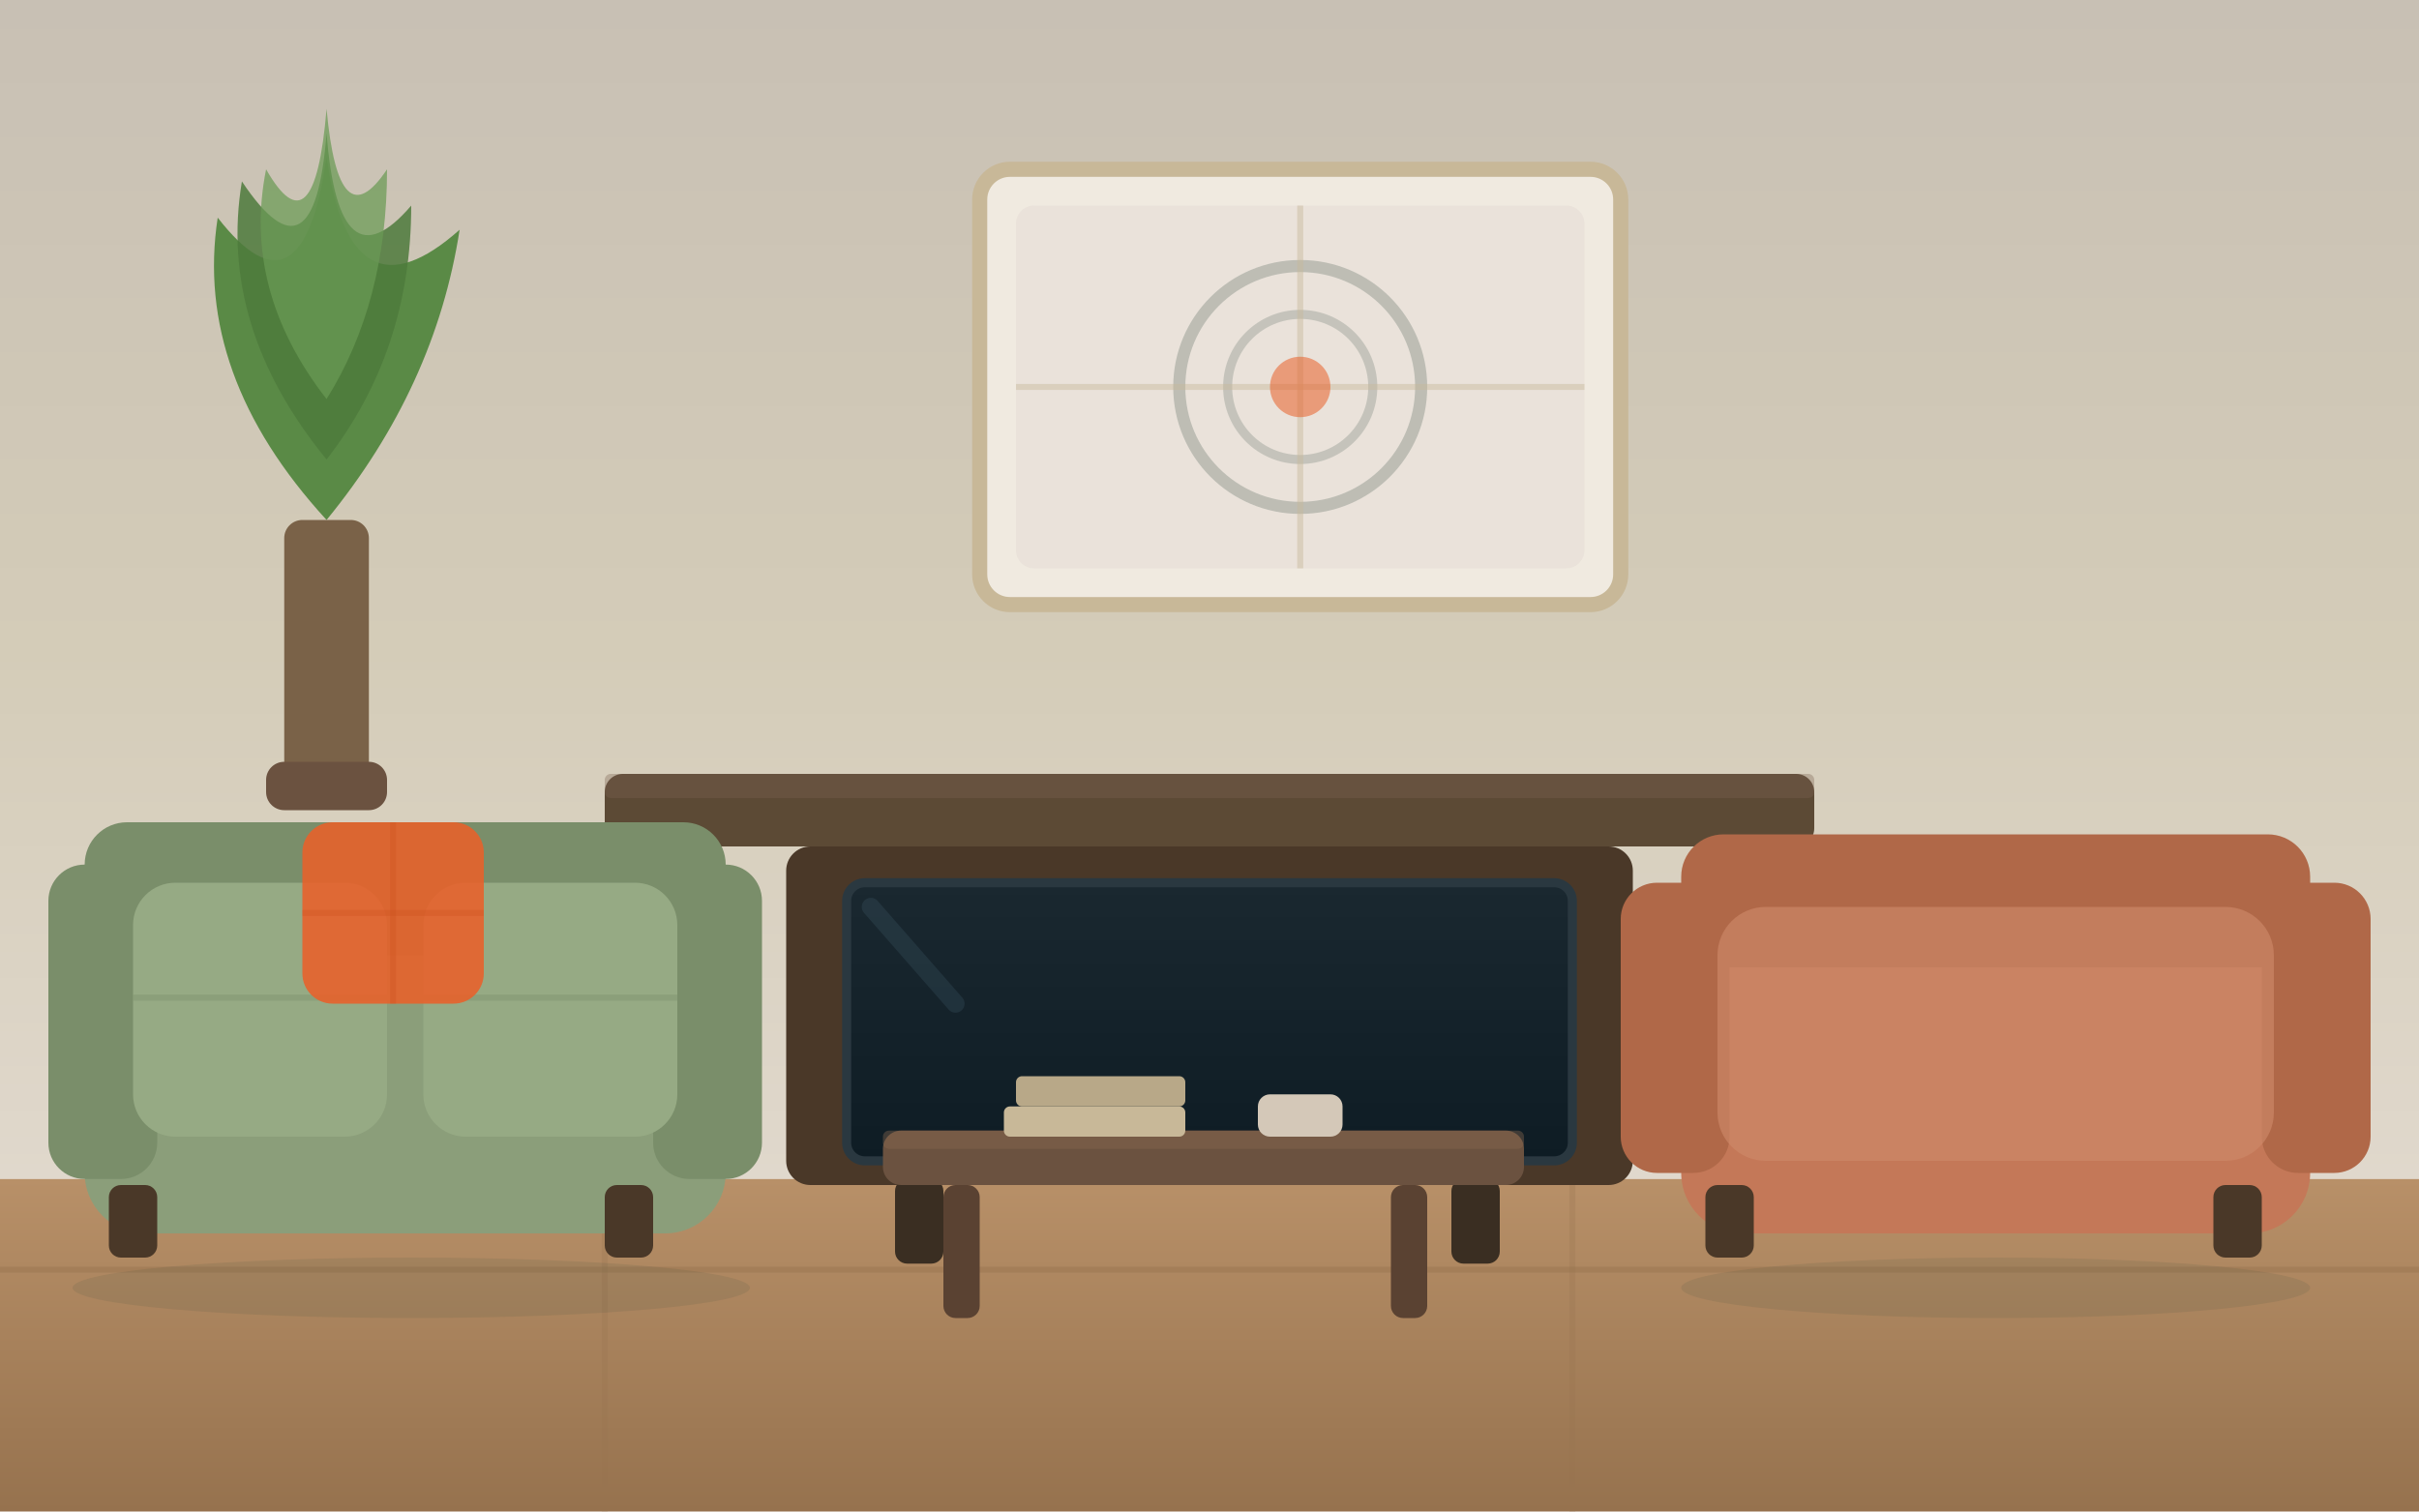
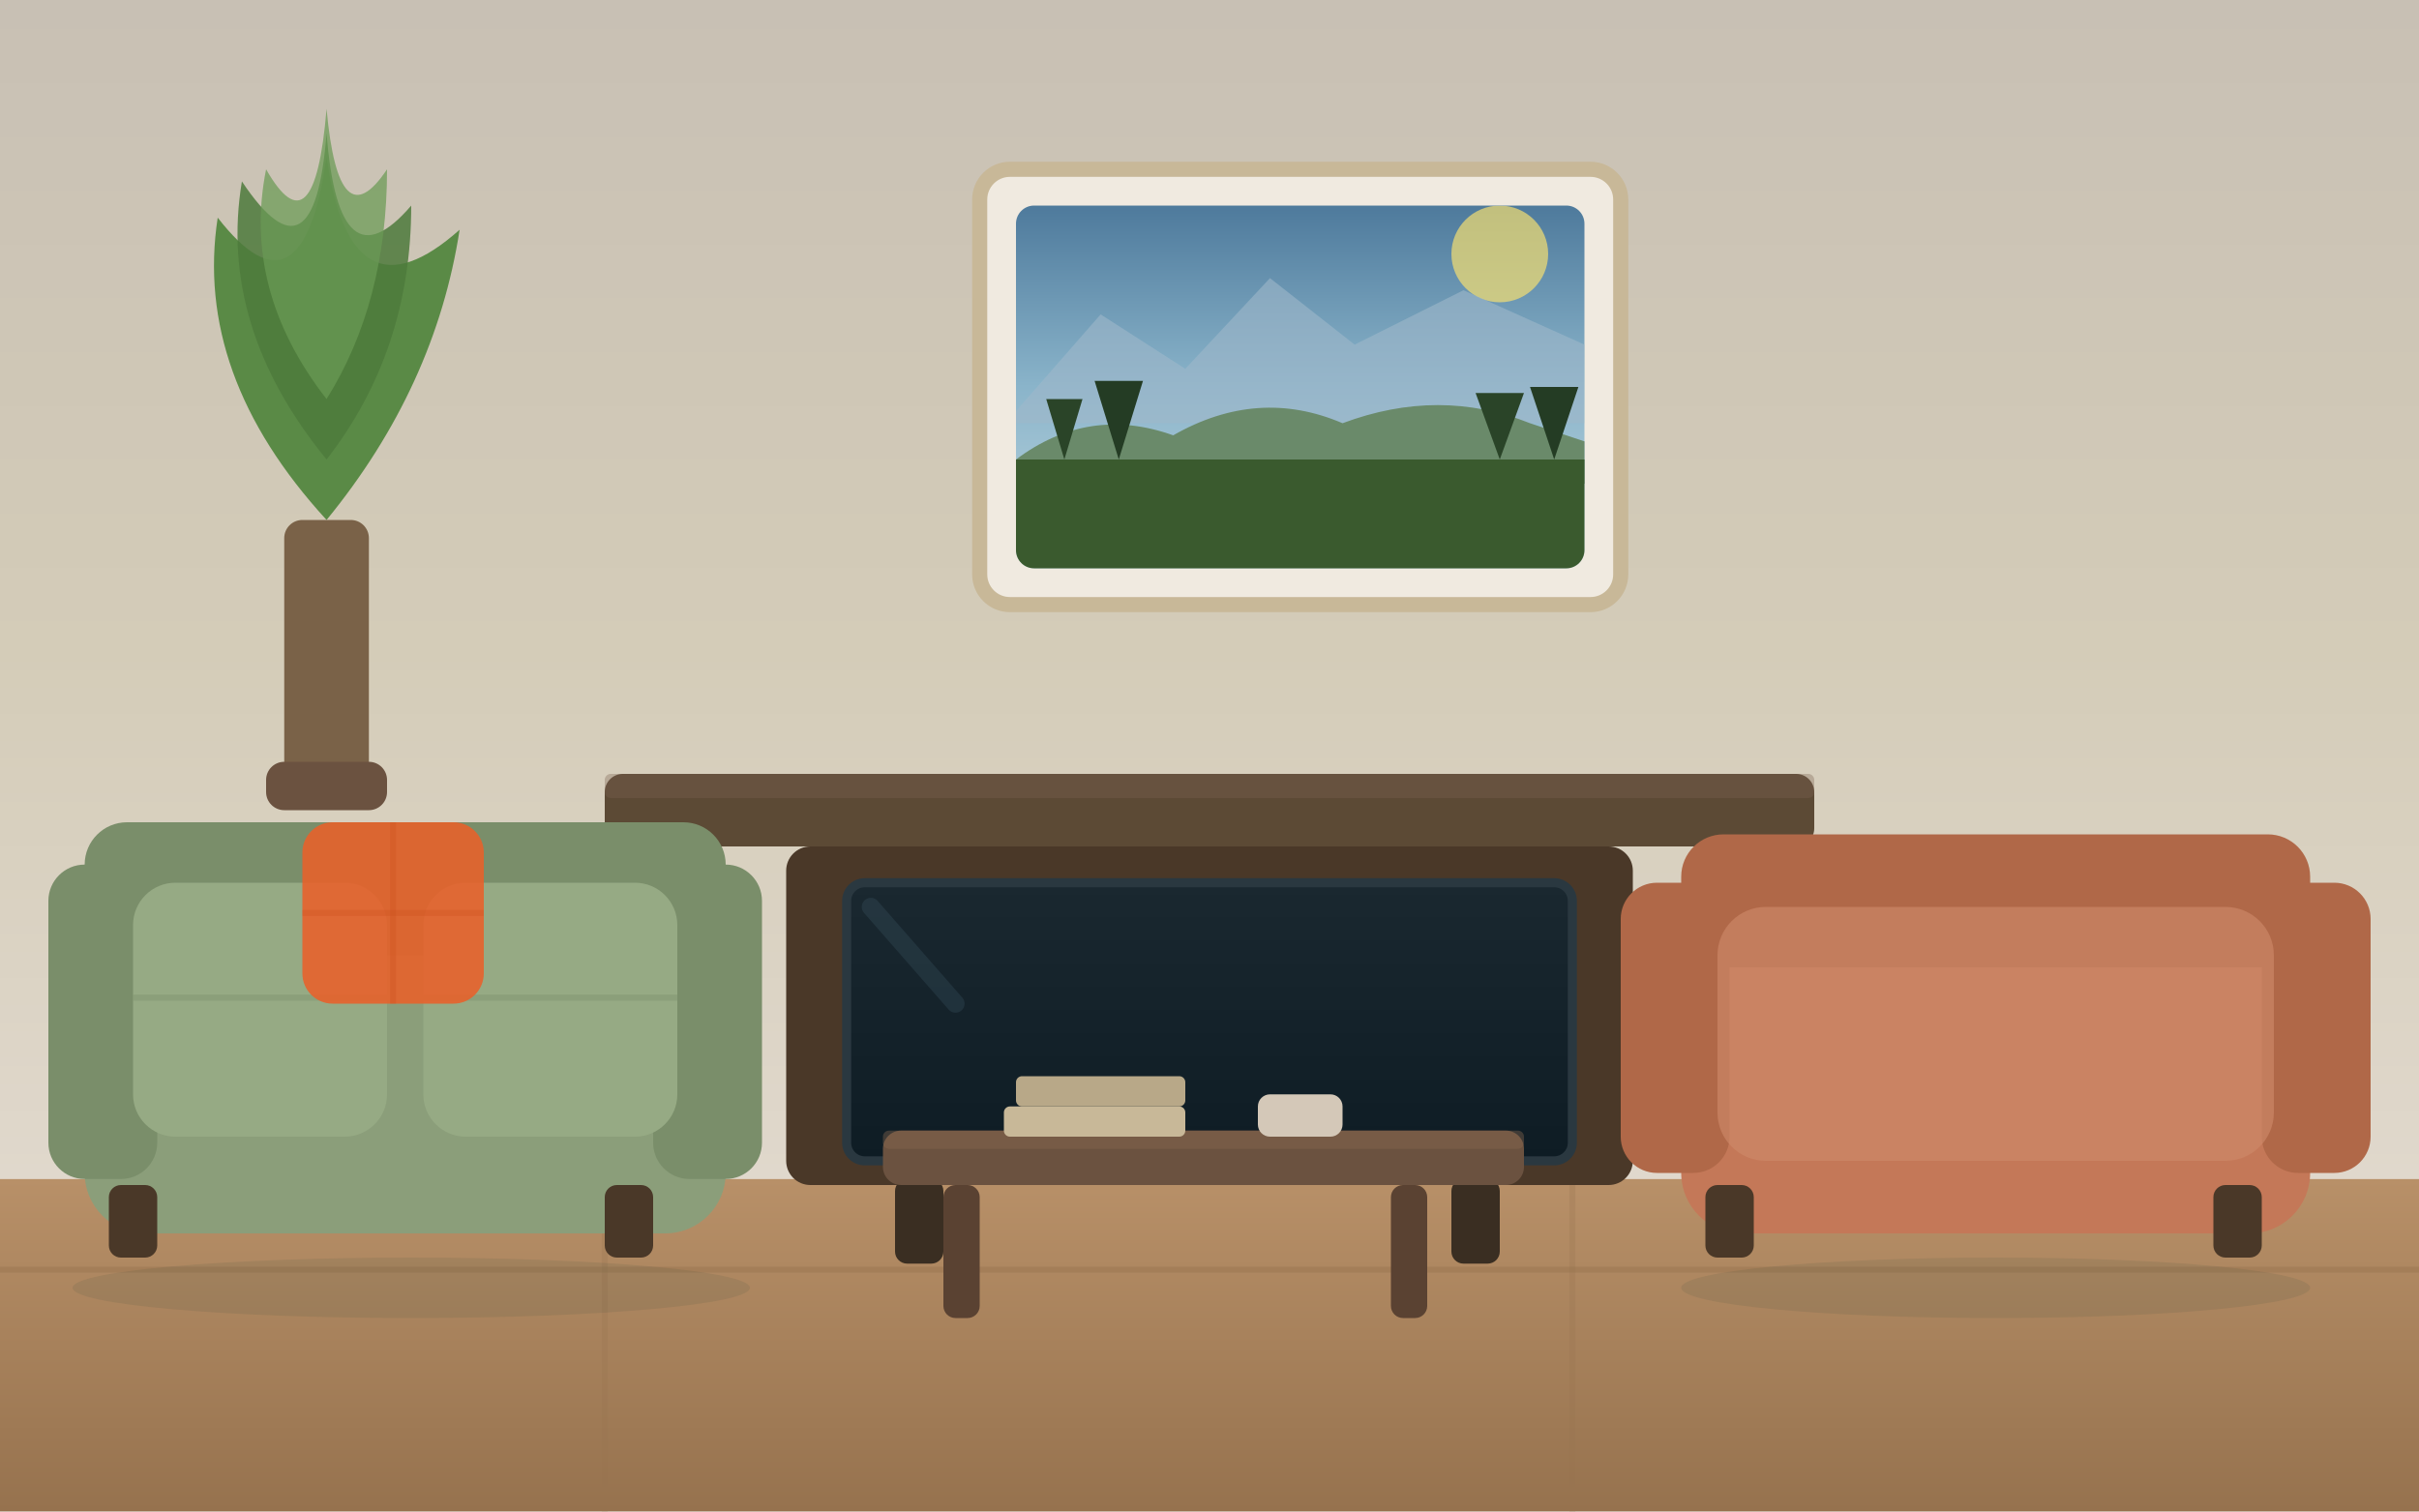
<svg xmlns="http://www.w3.org/2000/svg" viewBox="0 0 400 250" width="400" height="250">
  <defs>
    <linearGradient id="wall-m" x1="0" y1="0" x2="0" y2="1">
      <stop offset="0%" stop-color="#C8C0B4" />
      <stop offset="55%" stop-color="#D4CCB8" />
      <stop offset="100%" stop-color="#E0D8CC" />
    </linearGradient>
    <linearGradient id="floor-m" x1="0" y1="0" x2="0" y2="1">
      <stop offset="0%" stop-color="#B89068" />
      <stop offset="100%" stop-color="#96724E" />
    </linearGradient>
    <linearGradient id="tvscreen" x1="0" y1="0" x2="0" y2="1">
      <stop offset="0%" stop-color="#1A2830" />
      <stop offset="100%" stop-color="#0E1C24" />
    </linearGradient>
+     <linearGradient id="sky-m" x1="0" y1="0" x2="0" y2="1">
+       <stop offset="0%" stop-color="#4E7A9C" />
+       <stop offset="50%" stop-color="#8AB4CA" />
+       <stop offset="100%" stop-color="#C0D8E0" />
+     </linearGradient>
+     <clipPath id="art-clip-m">
+       <rect x="168" y="34" width="94" height="60" rx="3" />
+     </clipPath>
  </defs>
  <rect width="400" height="195" fill="url(#wall-m)" />
  <rect x="0" y="195" width="400" height="55" fill="url(#floor-m)" />
  <line x1="0" y1="210" x2="400" y2="210" stroke="#96724E" stroke-width="1" opacity="0.45" />
  <line x1="100" y1="195" x2="100" y2="250" stroke="#96724E" stroke-width="1" opacity="0.28" />
  <line x1="260" y1="195" x2="260" y2="250" stroke="#96724E" stroke-width="1" opacity="0.28" />
  <rect x="100" y="128" width="200" height="12" rx="3" fill="#5C4A35" />
  <rect x="100" y="128" width="200" height="4" rx="1" fill="#7A6050" opacity="0.35" />
  <rect x="130" y="140" width="140" height="56" rx="4" fill="#4A3828" />
  <rect x="140" y="146" width="120" height="46" rx="3" fill="url(#tvscreen)" />
  <rect x="140" y="146" width="120" height="46" fill="none" stroke="#2A3840" stroke-width="1.5" rx="3" />
  <line x1="144" y1="150" x2="158" y2="166" stroke="#4A6878" stroke-width="3" opacity="0.22" stroke-linecap="round" />
  <rect x="148" y="195" width="8" height="14" rx="2" fill="#3A2E22" />
  <rect x="240" y="195" width="8" height="14" rx="2" fill="#3A2E22" />
  <ellipse cx="68" cy="213" rx="56" ry="5" fill="#1E3A2F" opacity="0.1" />
  <rect x="14" y="146" width="106" height="58" rx="10" fill="#8B9E7A" />
  <rect x="14" y="136" width="106" height="22" rx="7" fill="#7A8E6A" />
  <rect x="8" y="143" width="18" height="52" rx="6" fill="#7A8E6A" />
  <rect x="108" y="143" width="18" height="52" rx="6" fill="#7A8E6A" />
  <rect x="22" y="146" width="42" height="42" rx="7" fill="#96AA84" />
  <rect x="70" y="146" width="42" height="42" rx="7" fill="#96AA84" />
  <line x1="22" y1="165" x2="64" y2="165" stroke="#7A8E6A" stroke-width="1" opacity="0.38" />
  <line x1="70" y1="165" x2="112" y2="165" stroke="#7A8E6A" stroke-width="1" opacity="0.38" />
  <rect x="18" y="196" width="8" height="12" rx="2" fill="#4A3828" />
  <rect x="100" y="196" width="8" height="12" rx="2" fill="#4A3828" />
  <rect x="50" y="136" width="30" height="30" rx="5" fill="#E8602A" opacity="0.88" />
  <line x1="50" y1="151" x2="80" y2="151" stroke="#C84A1A" stroke-width="1" opacity="0.28" />
  <line x1="65" y1="136" x2="65" y2="166" stroke="#C84A1A" stroke-width="1" opacity="0.28" />
  <ellipse cx="330" cy="213" rx="52" ry="5" fill="#1E3A2F" opacity="0.1" />
  <rect x="278" y="150" width="104" height="54" rx="10" fill="#C47858" />
  <rect x="278" y="138" width="104" height="22" rx="7" fill="#B06848" />
  <rect x="268" y="146" width="18" height="48" rx="6" fill="#B06848" />
  <rect x="374" y="146" width="18" height="48" rx="6" fill="#B06848" />
  <rect x="284" y="150" width="92" height="42" rx="8" fill="#CE8868" opacity="0.65" />
  <rect x="282" y="196" width="8" height="12" rx="2" fill="#4A3828" />
  <rect x="366" y="196" width="8" height="12" rx="2" fill="#4A3828" />
  <rect x="146" y="187" width="106" height="9" rx="3" fill="#6B5240" />
  <rect x="146" y="187" width="106" height="3" rx="1" fill="#8A6A50" opacity="0.4" />
  <rect x="156" y="196" width="6" height="22" rx="2" fill="#5A4232" />
  <rect x="230" y="196" width="6" height="22" rx="2" fill="#5A4232" />
  <rect x="166" y="183" width="30" height="5" rx="1" fill="#C8B898" />
  <rect x="168" y="178" width="28" height="5" rx="1" fill="#B8A888" />
  <rect x="208" y="181" width="14" height="7" rx="2" fill="#D4C8B8" />
  <rect x="47" y="86" width="14" height="44" rx="3" fill="#7A6248" />
  <rect x="44" y="126" width="20" height="8" rx="3" fill="#6B5240" />
  <path d="M54 86 Q32 62 36 36 Q50 54 54 26 Q58 54 76 38 Q72 64 54 86Z" fill="#5A8A46" />
  <path d="M54 76 Q36 54 40 30 Q52 48 54 22 Q56 48 68 34 Q68 58 54 76Z" fill="#4E7A3C" opacity="0.85" />
  <path d="M54 66 Q40 48 44 28 Q52 42 54 18 Q56 40 64 28 Q64 50 54 66Z" fill="#6A9A54" opacity="0.72" />
  <rect x="162" y="28" width="106" height="72" rx="5" fill="#F0EAE0" />
  <rect x="162" y="28" width="106" height="72" fill="none" stroke="#C8B898" stroke-width="2.5" rx="5" />
-   <rect x="168" y="34" width="94" height="60" rx="3" fill="#E8E0D8" opacity="0.8" />
-   <circle cx="215" cy="64" r="20" fill="none" stroke="#1E3A2F" stroke-width="2" opacity="0.22" />
-   <circle cx="215" cy="64" r="12" fill="none" stroke="#1E3A2F" stroke-width="1.5" opacity="0.18" />
-   <line x1="168" y1="64" x2="262" y2="64" stroke="#C8B898" stroke-width="1" opacity="0.45" />
-   <line x1="215" y1="34" x2="215" y2="94" stroke="#C8B898" stroke-width="1" opacity="0.45" />
-   <circle cx="215" cy="64" r="5" fill="#E8602A" opacity="0.55" />
+   <g clip-path="url(#art-clip-m)">
+     <rect x="168" y="34" width="94" height="60" fill="url(#sky-m)" />
+     <circle cx="248" cy="42" r="8" fill="#F8E070" opacity="0.68" />
+     <polygon points="168,68 182,52 196,61 210,46 224,57 242,48 262,57 262,70 168,70" fill="#9EB8CA" opacity="0.6" />
+     <path d="M168 76 Q180 67 194 72 Q208 64 222 70 Q238 64 253 70 L262 73 L262 80 L168 80 Z" fill="#6A8A6A" />
+     <rect x="168" y="76" width="94" height="18" fill="#3A5A2E" />
+     <polygon points="176,76 173,66 179,66" fill="#2A4428" />
+     <polygon points="185,76 181,63 189,63" fill="#243C24" />
+     <polygon points="248,76 244,65 252,65" fill="#2A4428" />
+     <polygon points="257,76 253,64 261,64" fill="#243C24" />
+   </g>
</svg>
